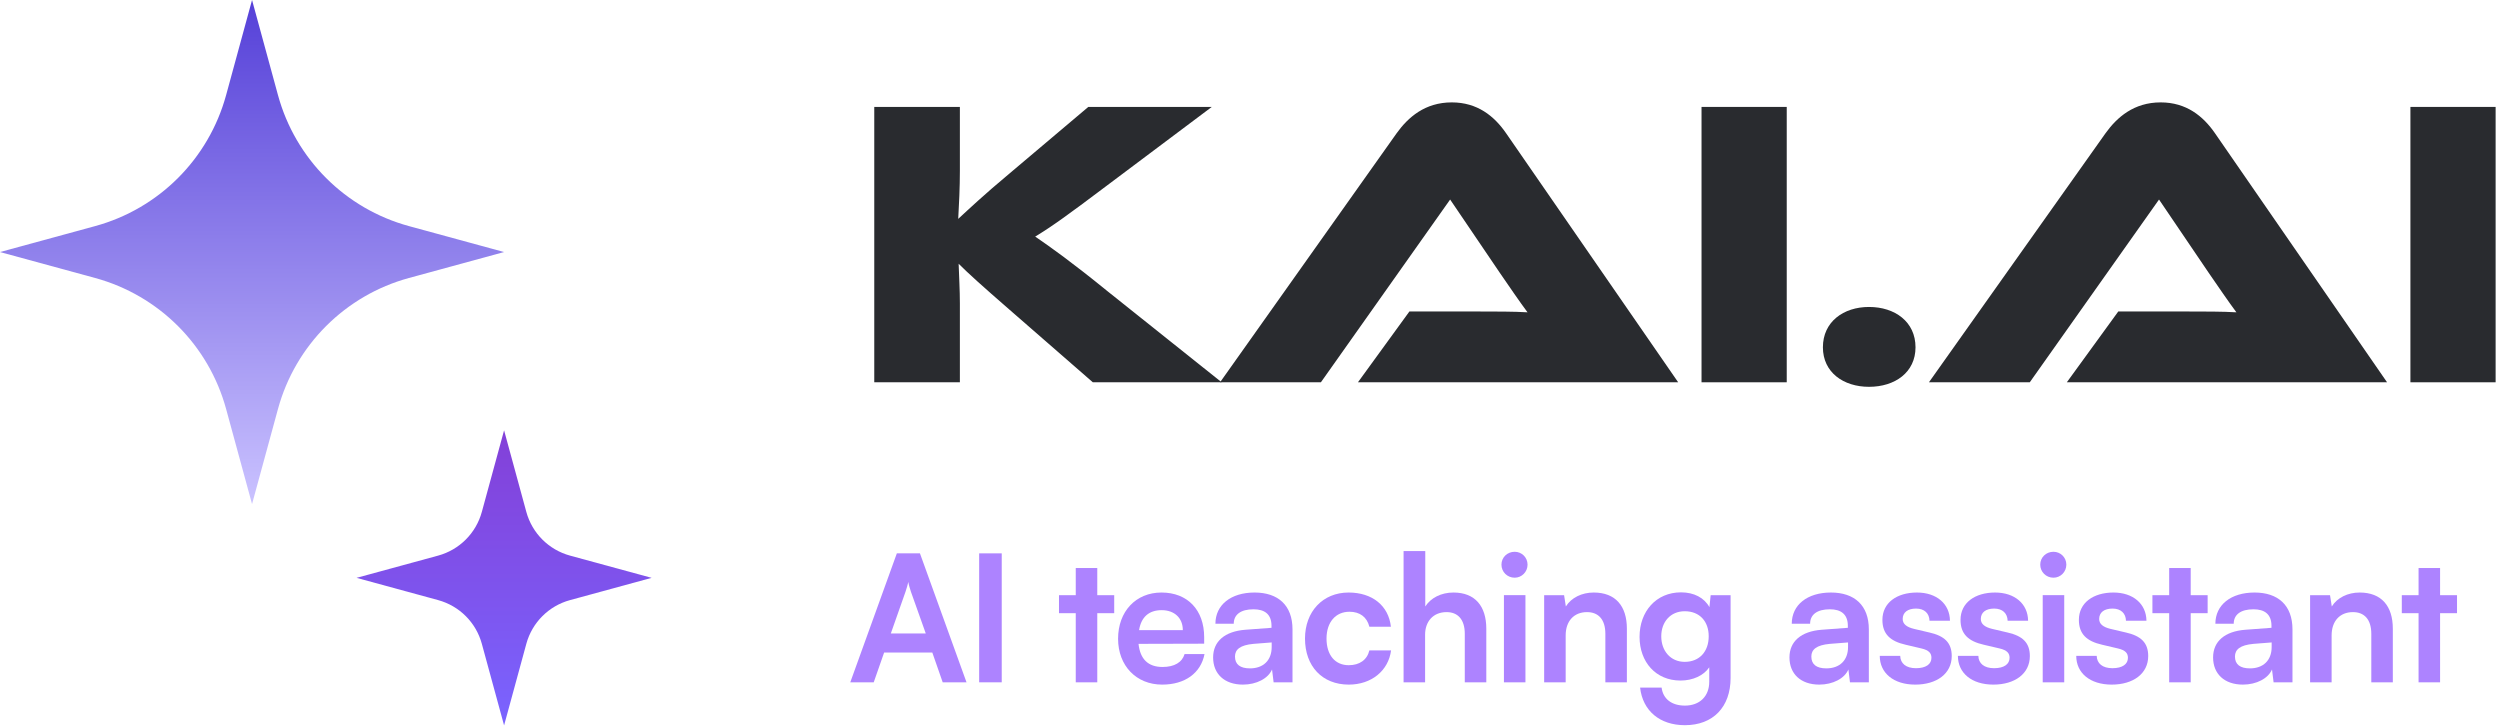
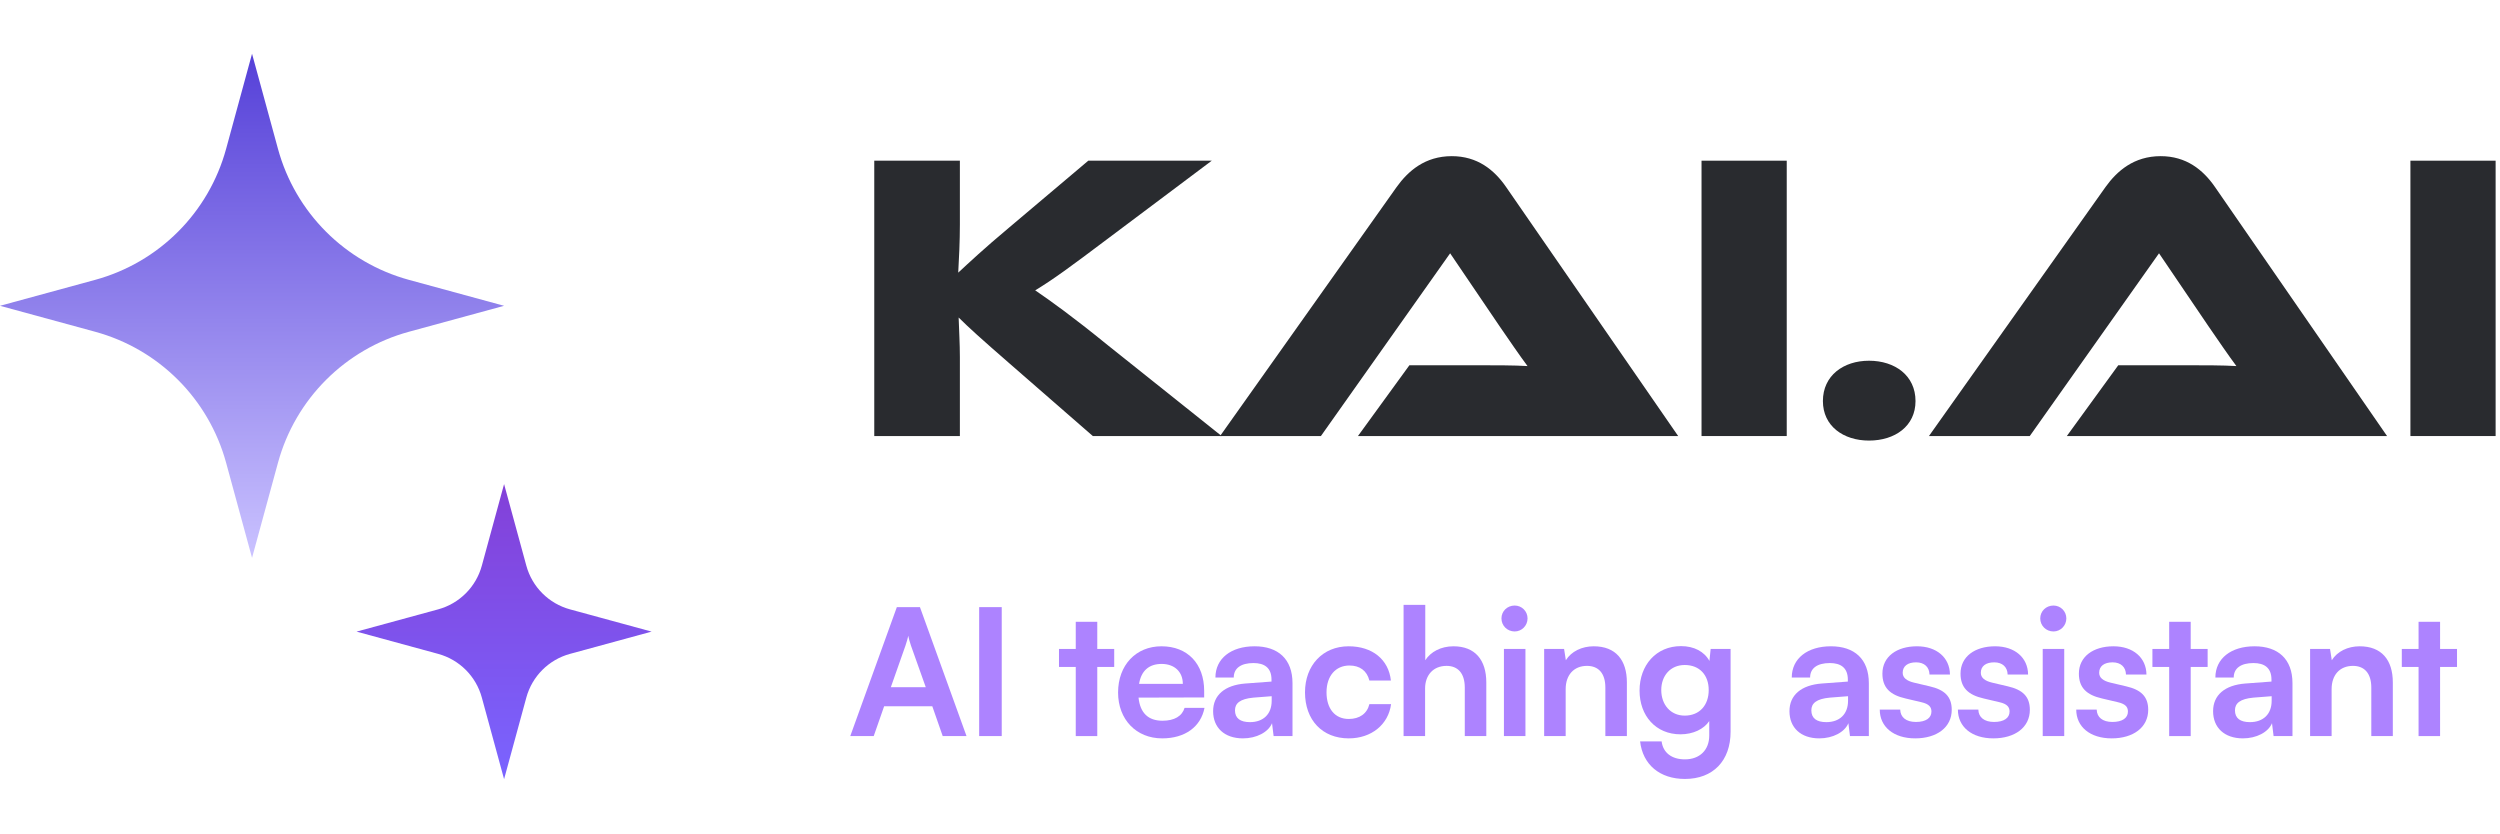
- <svg xmlns="http://www.w3.org/2000/svg" width="186" height="54" viewBox="0 0 186 54" fill="none">
+ <svg xmlns="http://www.w3.org/2000/svg" width="150" height="50" viewBox="0 0 186 54" fill="none">
  <path d="M185.674 7.955V28.442H179.335V7.955H185.674Z" fill="#292B2F" />
  <path d="M177.597 28.442H153.772L157.599 23.175H162.744C163.969 23.175 165.408 23.175 166.388 23.236C165.837 22.501 164.98 21.246 164.306 20.266L160.631 14.845L151.015 28.442H143.513L156.65 9.915C157.508 8.721 158.763 7.618 160.754 7.618C162.652 7.618 163.908 8.629 164.796 9.915L177.597 28.442Z" fill="#292B2F" />
  <path d="M135.624 25.839C135.624 23.94 137.155 22.838 139.054 22.838C140.983 22.838 142.514 23.94 142.514 25.839C142.514 27.707 140.983 28.779 139.054 28.779C137.155 28.779 135.624 27.707 135.624 25.839Z" fill="#292B2F" />
  <path d="M132.933 7.955V28.442H126.594V7.955H132.933Z" fill="#292B2F" />
  <path d="M124.856 28.442H101.031L104.859 23.175H110.004C111.228 23.175 112.668 23.175 113.648 23.236C113.096 22.501 112.239 21.246 111.565 20.266L107.89 14.845L98.275 28.442H90.772L103.909 9.915C104.767 8.721 106.022 7.618 108.013 7.618C109.912 7.618 111.167 8.629 112.055 9.915L124.856 28.442Z" fill="#292B2F" />
  <path d="M82.408 21.674L90.891 28.442H81.306L75.12 23.052C73.007 21.215 72.027 20.327 71.323 19.623C71.353 20.572 71.415 21.582 71.415 22.562V28.442H65.045V7.955H71.415V12.702C71.415 13.957 71.353 15.213 71.292 16.285C72.088 15.55 73.191 14.508 75.059 12.947L80.969 7.955H90.156L82.317 13.835C79.591 15.887 78.335 16.805 77.019 17.602C78.182 18.398 79.775 19.531 82.408 21.674Z" fill="#292B2F" />
  <path d="M181.542 50.765H179.941V45.621H178.694V44.282H179.941V42.261H181.542V44.282H182.802V45.621H181.542V50.765Z" fill="#AD83FF" />
  <path d="M173.472 50.764H171.871V44.281H173.354L173.485 45.121C173.892 44.465 174.679 44.084 175.559 44.084C177.186 44.084 178.026 45.095 178.026 46.775V50.764H176.425V47.155C176.425 46.066 175.887 45.541 175.06 45.541C174.075 45.541 173.472 46.223 173.472 47.273V50.764Z" fill="#AD83FF" />
  <path d="M166.872 50.935C165.494 50.935 164.654 50.134 164.654 48.914C164.654 47.719 165.52 46.971 167.056 46.853L168.998 46.709V46.565C168.998 45.685 168.473 45.331 167.659 45.331C166.714 45.331 166.189 45.724 166.189 46.407H164.824C164.824 45.003 165.979 44.084 167.738 44.084C169.484 44.084 170.56 45.029 170.56 46.827V50.764H169.155L169.037 49.806C168.762 50.475 167.882 50.935 166.872 50.935ZM167.397 49.727C168.381 49.727 169.011 49.137 169.011 48.139V47.798L167.659 47.903C166.662 47.995 166.281 48.323 166.281 48.848C166.281 49.439 166.675 49.727 167.397 49.727Z" fill="#AD83FF" />
  <path d="M162.988 50.765H161.387V45.621H160.14V44.282H161.387V42.261H162.988V44.282H164.248V45.621H162.988V50.765Z" fill="#AD83FF" />
  <path d="M154.472 48.796H155.995C156.008 49.36 156.428 49.714 157.163 49.714C157.911 49.714 158.318 49.413 158.318 48.94C158.318 48.612 158.147 48.376 157.57 48.244L156.401 47.969C155.233 47.706 154.669 47.155 154.669 46.118C154.669 44.845 155.745 44.084 157.241 44.084C158.698 44.084 159.683 44.924 159.696 46.184H158.173C158.16 45.633 157.793 45.278 157.176 45.278C156.546 45.278 156.178 45.567 156.178 46.053C156.178 46.42 156.467 46.656 157.018 46.788L158.186 47.063C159.276 47.313 159.827 47.811 159.827 48.809C159.827 50.121 158.711 50.935 157.11 50.935C155.496 50.935 154.472 50.069 154.472 48.796Z" fill="#AD83FF" />
  <path d="M152.778 42.981C152.227 42.981 151.794 42.548 151.794 42.01C151.794 41.472 152.227 41.052 152.778 41.052C153.303 41.052 153.736 41.472 153.736 42.01C153.736 42.548 153.303 42.981 152.778 42.981ZM151.978 50.764V44.28H153.579V50.764H151.978Z" fill="#AD83FF" />
  <path d="M145.667 48.796H147.189C147.202 49.36 147.622 49.714 148.357 49.714C149.105 49.714 149.512 49.413 149.512 48.94C149.512 48.612 149.341 48.376 148.764 48.244L147.596 47.969C146.428 47.706 145.863 47.155 145.863 46.118C145.863 44.845 146.94 44.084 148.436 44.084C149.893 44.084 150.877 44.924 150.89 46.184H149.368C149.354 45.633 148.987 45.278 148.37 45.278C147.74 45.278 147.373 45.567 147.373 46.053C147.373 46.42 147.661 46.656 148.213 46.788L149.381 47.063C150.47 47.313 151.021 47.811 151.021 48.809C151.021 50.121 149.906 50.935 148.305 50.935C146.69 50.935 145.667 50.069 145.667 48.796Z" fill="#AD83FF" />
  <path d="M139.854 48.796H141.376C141.39 49.36 141.81 49.714 142.544 49.714C143.293 49.714 143.699 49.413 143.699 48.94C143.699 48.612 143.529 48.376 142.951 48.244L141.783 47.969C140.615 47.706 140.051 47.155 140.051 46.118C140.051 44.845 141.127 44.084 142.623 44.084C144.08 44.084 145.064 44.924 145.077 46.184H143.555C143.542 45.633 143.174 45.278 142.558 45.278C141.928 45.278 141.56 45.567 141.56 46.053C141.56 46.42 141.849 46.656 142.4 46.788L143.568 47.063C144.658 47.313 145.209 47.811 145.209 48.809C145.209 50.121 144.093 50.935 142.492 50.935C140.878 50.935 139.854 50.069 139.854 48.796Z" fill="#AD83FF" />
  <path d="M135.354 50.935C133.976 50.935 133.136 50.134 133.136 48.914C133.136 47.719 134.002 46.971 135.538 46.853L137.48 46.709V46.565C137.48 45.685 136.955 45.331 136.142 45.331C135.197 45.331 134.672 45.724 134.672 46.407H133.307C133.307 45.003 134.462 44.084 136.22 44.084C137.966 44.084 139.042 45.029 139.042 46.827V50.764H137.638L137.52 49.806C137.244 50.475 136.365 50.935 135.354 50.935ZM135.879 49.727C136.864 49.727 137.494 49.137 137.494 48.139V47.798L136.142 47.903C135.144 47.995 134.764 48.323 134.764 48.848C134.764 49.439 135.157 49.727 135.879 49.727Z" fill="#AD83FF" />
  <path d="M121.983 47.379C121.983 45.489 123.217 44.071 125.068 44.071C126.039 44.071 126.8 44.478 127.181 45.174L127.273 44.281H128.756V50.437C128.756 52.602 127.456 53.954 125.356 53.954C123.493 53.954 122.22 52.891 122.023 51.158H123.624C123.729 51.998 124.372 52.497 125.356 52.497C126.459 52.497 127.168 51.801 127.168 50.725V49.649C126.761 50.253 125.96 50.633 125.028 50.633C123.191 50.633 121.983 49.255 121.983 47.379ZM123.598 47.339C123.598 48.429 124.293 49.242 125.343 49.242C126.446 49.242 127.128 48.468 127.128 47.339C127.128 46.237 126.459 45.476 125.343 45.476C124.28 45.476 123.598 46.276 123.598 47.339Z" fill="#AD83FF" />
  <path d="M116.486 50.764H114.885V44.281H116.368L116.499 45.121C116.906 44.465 117.693 44.084 118.573 44.084C120.2 44.084 121.04 45.095 121.04 46.775V50.764H119.439V47.155C119.439 46.066 118.901 45.541 118.074 45.541C117.09 45.541 116.486 46.223 116.486 47.273V50.764Z" fill="#AD83FF" />
  <path d="M112.692 42.981C112.141 42.981 111.708 42.548 111.708 42.01C111.708 41.472 112.141 41.052 112.692 41.052C113.217 41.052 113.65 41.472 113.65 42.01C113.65 42.548 113.217 42.981 112.692 42.981ZM111.892 50.764V44.28H113.493V50.764H111.892Z" fill="#AD83FF" />
  <path d="M106.027 50.764H104.426V41H106.04V45.121C106.447 44.491 107.208 44.084 108.14 44.084C109.741 44.084 110.581 45.095 110.581 46.775V50.764H108.98V47.155C108.98 46.066 108.442 45.541 107.628 45.541C106.618 45.541 106.027 46.25 106.027 47.221V50.764Z" fill="#AD83FF" />
  <path d="M97.092 47.509C97.092 45.501 98.417 44.084 100.334 44.084C102.105 44.084 103.313 45.068 103.483 46.63H101.882C101.698 45.895 101.16 45.514 100.399 45.514C99.375 45.514 98.693 46.289 98.693 47.509C98.693 48.73 99.323 49.491 100.347 49.491C101.147 49.491 101.712 49.097 101.882 48.389H103.496C103.3 49.898 102.04 50.935 100.347 50.935C98.378 50.935 97.092 49.57 97.092 47.509Z" fill="#AD83FF" />
  <path d="M92.474 50.935C91.096 50.935 90.256 50.134 90.256 48.914C90.256 47.719 91.122 46.971 92.658 46.853L94.6 46.709V46.565C94.6 45.685 94.075 45.331 93.261 45.331C92.316 45.331 91.791 45.724 91.791 46.407H90.427C90.427 45.003 91.581 44.084 93.34 44.084C95.086 44.084 96.162 45.029 96.162 46.827V50.764H94.757L94.639 49.806C94.364 50.475 93.484 50.935 92.474 50.935ZM92.999 49.727C93.983 49.727 94.613 49.137 94.613 48.139V47.798L93.261 47.903C92.264 47.995 91.883 48.323 91.883 48.848C91.883 49.439 92.277 49.727 92.999 49.727Z" fill="#AD83FF" />
  <path d="M86.466 50.935C84.537 50.935 83.185 49.531 83.185 47.523C83.185 45.488 84.511 44.084 86.414 44.084C88.356 44.084 89.59 45.383 89.59 47.404V47.89L84.707 47.903C84.826 49.045 85.429 49.623 86.492 49.623C87.372 49.623 87.949 49.281 88.133 48.664H89.616C89.34 50.082 88.159 50.935 86.466 50.935ZM86.427 45.396C85.482 45.396 84.904 45.908 84.747 46.88H88.002C88.002 45.987 87.385 45.396 86.427 45.396Z" fill="#AD83FF" />
  <path d="M81.637 50.765H80.036V45.621H78.789V44.282H80.036V42.261H81.637V44.282H82.897V45.621H81.637V50.765Z" fill="#AD83FF" />
  <path d="M74.529 41.17V50.764H72.85V41.17H74.529Z" fill="#AD83FF" />
  <path d="M65.005 50.764H63.26L66.725 41.17H68.444L71.909 50.764H70.137L69.363 48.546H65.78L65.005 50.764ZM67.368 44.031L66.278 47.128H68.877L67.775 44.031C67.696 43.782 67.604 43.493 67.578 43.296C67.538 43.48 67.46 43.769 67.368 44.031Z" fill="#AD83FF" />
  <path d="M18.752 0L20.681 7.074C21.975 11.821 25.683 15.529 30.43 16.823L37.504 18.752L30.43 20.681C25.683 21.975 21.975 25.683 20.681 30.43L18.752 37.504L16.823 30.43C15.529 25.683 11.821 21.975 7.074 20.681L0 18.752L7.074 16.823C11.821 15.529 15.529 11.821 16.823 7.074L18.752 0Z" fill="url(#paint0_linear_1_1040)" />
  <path d="M37.504 32.016L39.159 38.087C39.591 39.669 40.827 40.905 42.409 41.337L48.48 42.992L42.409 44.648C40.827 45.079 39.591 46.315 39.159 47.898L37.504 53.969L35.848 47.898C35.417 46.315 34.181 45.079 32.598 44.648L26.527 42.992L32.598 41.337C34.181 40.905 35.417 39.669 35.848 38.087L37.504 32.016Z" fill="url(#paint1_linear_1_1040)" />
  <defs>
    <linearGradient id="paint0_linear_1_1040" x1="18.752" y1="0" x2="18.752" y2="37.504" gradientUnits="userSpaceOnUse">
      <stop stop-color="#5540D8" />
      <stop offset="1" stop-color="#CAC2FF" />
    </linearGradient>
    <linearGradient id="paint1_linear_1_1040" x1="37.504" y1="32.016" x2="37.504" y2="53.969" gradientUnits="userSpaceOnUse">
      <stop stop-color="#8340D8" />
      <stop offset="1" stop-color="#7A64FF" />
    </linearGradient>
  </defs>
</svg>
